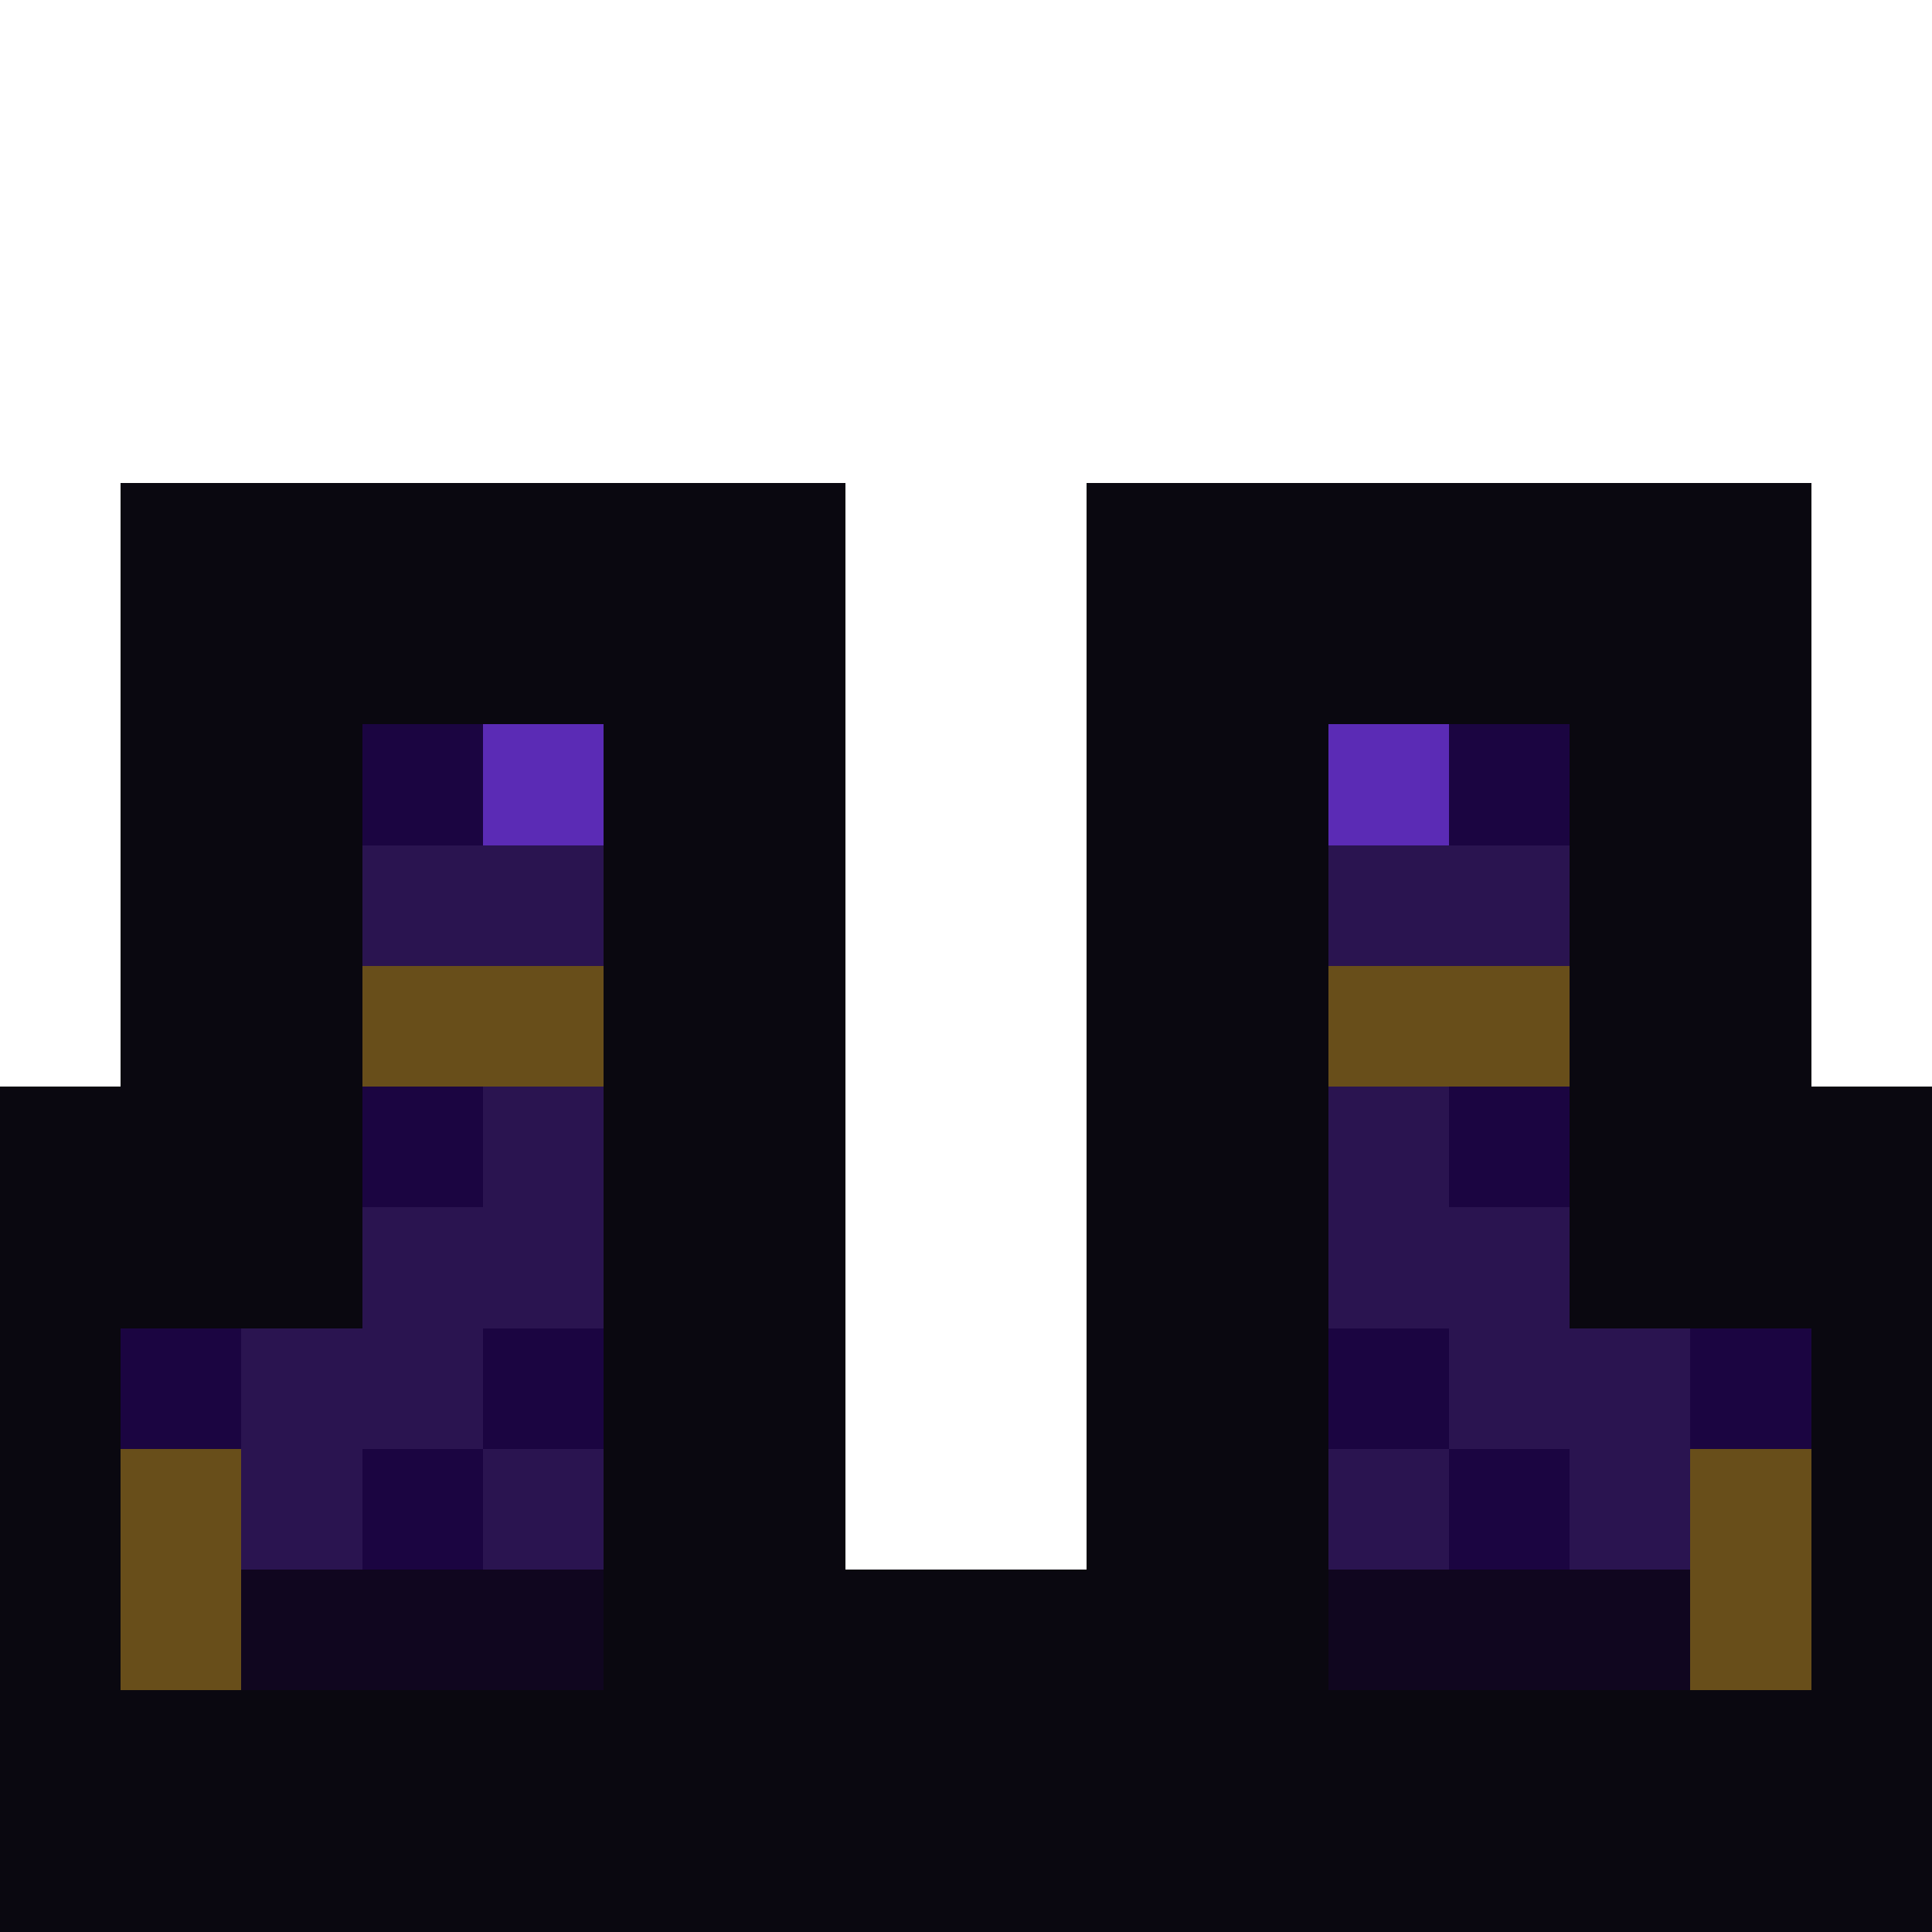
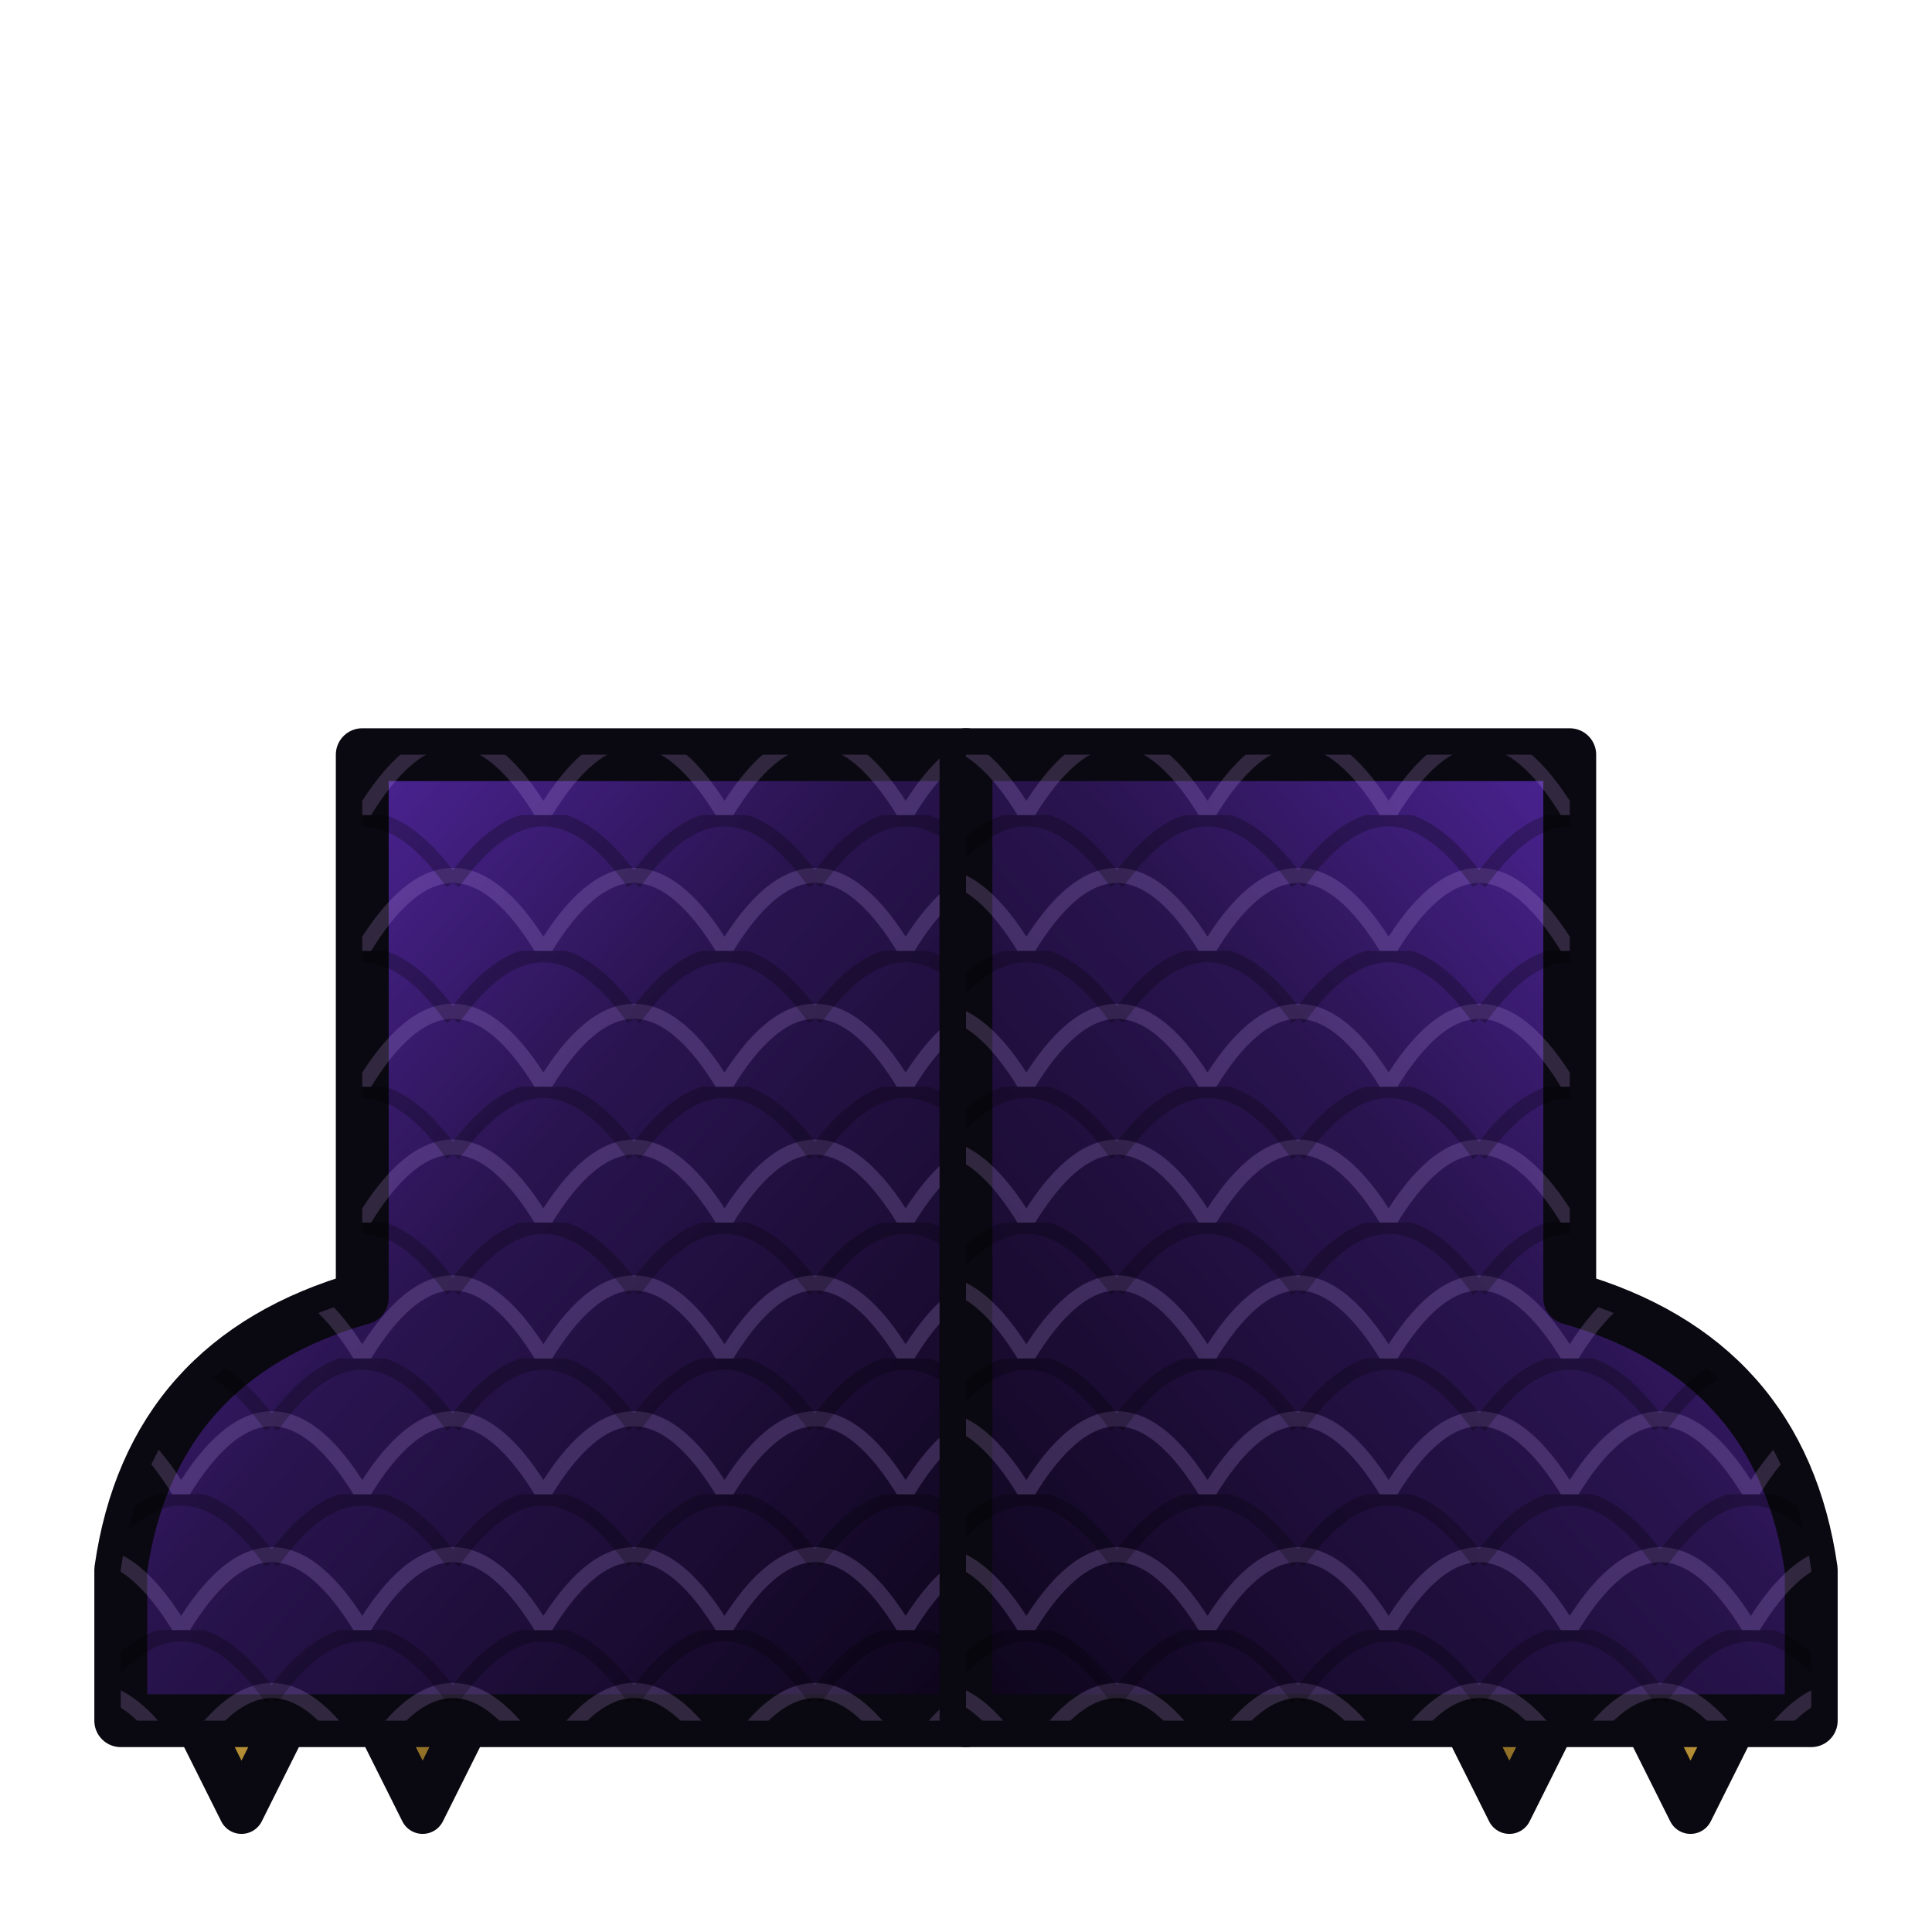
- <svg xmlns="http://www.w3.org/2000/svg" viewBox="0 0 16 16" width="128" height="128" shape-rendering="crispEdges">
-   <rect x="1" y="4" width="6" height="1" fill="#0a0810" />
-   <rect x="9" y="4" width="6" height="1" fill="#0a0810" />
-   <rect x="1" y="5" width="6" height="1" fill="#0a0810" />
-   <rect x="9" y="5" width="6" height="1" fill="#0a0810" />
-   <rect x="1" y="6" width="2" height="1" fill="#0a0810" />
-   <rect x="3" y="6" width="1" height="1" fill="#1b0541" />
-   <rect x="4" y="6" width="1" height="1" fill="#5b2bb5" />
-   <rect x="5" y="6" width="2" height="1" fill="#0a0810" />
-   <rect x="9" y="6" width="2" height="1" fill="#0a0810" />
-   <rect x="11" y="6" width="1" height="1" fill="#5b2bb5" />
-   <rect x="12" y="6" width="1" height="1" fill="#1b0541" />
-   <rect x="13" y="6" width="2" height="1" fill="#0a0810" />
-   <rect x="1" y="7" width="2" height="1" fill="#0a0810" />
-   <rect x="3" y="7" width="2" height="1" fill="#2a1450" />
-   <rect x="5" y="7" width="2" height="1" fill="#0a0810" />
-   <rect x="9" y="7" width="2" height="1" fill="#0a0810" />
-   <rect x="11" y="7" width="2" height="1" fill="#2a1450" />
-   <rect x="13" y="7" width="2" height="1" fill="#0a0810" />
-   <rect x="1" y="8" width="2" height="1" fill="#0a0810" />
-   <rect x="3" y="8" width="2" height="1" fill="#684e1a" />
-   <rect x="5" y="8" width="2" height="1" fill="#0a0810" />
-   <rect x="9" y="8" width="2" height="1" fill="#0a0810" />
-   <rect x="11" y="8" width="2" height="1" fill="#684e1a" />
-   <rect x="13" y="8" width="2" height="1" fill="#0a0810" />
-   <rect x="0" y="9" width="3" height="1" fill="#0a0810" />
-   <rect x="3" y="9" width="1" height="1" fill="#1b0541" />
-   <rect x="4" y="9" width="1" height="1" fill="#2a1450" />
-   <rect x="5" y="9" width="2" height="1" fill="#0a0810" />
-   <rect x="9" y="9" width="2" height="1" fill="#0a0810" />
-   <rect x="11" y="9" width="1" height="1" fill="#2a1450" />
-   <rect x="12" y="9" width="1" height="1" fill="#1b0541" />
-   <rect x="13" y="9" width="3" height="1" fill="#0a0810" />
-   <rect x="0" y="10" width="3" height="1" fill="#0a0810" />
-   <rect x="3" y="10" width="2" height="1" fill="#2a1450" />
-   <rect x="5" y="10" width="2" height="1" fill="#0a0810" />
-   <rect x="9" y="10" width="2" height="1" fill="#0a0810" />
-   <rect x="11" y="10" width="2" height="1" fill="#2a1450" />
-   <rect x="13" y="10" width="3" height="1" fill="#0a0810" />
-   <rect x="0" y="11" width="1" height="1" fill="#0a0810" />
-   <rect x="1" y="11" width="1" height="1" fill="#1b0541" />
-   <rect x="2" y="11" width="2" height="1" fill="#2a1450" />
-   <rect x="4" y="11" width="1" height="1" fill="#1b0541" />
-   <rect x="5" y="11" width="2" height="1" fill="#0a0810" />
-   <rect x="9" y="11" width="2" height="1" fill="#0a0810" />
-   <rect x="11" y="11" width="1" height="1" fill="#1b0541" />
-   <rect x="12" y="11" width="2" height="1" fill="#2a1450" />
-   <rect x="14" y="11" width="1" height="1" fill="#1b0541" />
-   <rect x="15" y="11" width="1" height="1" fill="#0a0810" />
-   <rect x="0" y="12" width="1" height="1" fill="#0a0810" />
-   <rect x="1" y="12" width="1" height="1" fill="#684e1a" />
-   <rect x="2" y="12" width="1" height="1" fill="#2a1450" />
-   <rect x="3" y="12" width="1" height="1" fill="#1b0541" />
-   <rect x="4" y="12" width="1" height="1" fill="#2a1450" />
-   <rect x="5" y="12" width="2" height="1" fill="#0a0810" />
-   <rect x="9" y="12" width="2" height="1" fill="#0a0810" />
-   <rect x="11" y="12" width="1" height="1" fill="#2a1450" />
-   <rect x="12" y="12" width="1" height="1" fill="#1b0541" />
-   <rect x="13" y="12" width="1" height="1" fill="#2a1450" />
-   <rect x="14" y="12" width="1" height="1" fill="#684e1a" />
-   <rect x="15" y="12" width="1" height="1" fill="#0a0810" />
-   <rect x="0" y="13" width="1" height="1" fill="#0a0810" />
-   <rect x="1" y="13" width="1" height="1" fill="#684e1a" />
-   <rect x="2" y="13" width="3" height="1" fill="#10061f" />
-   <rect x="5" y="13" width="6" height="1" fill="#0a0810" />
-   <rect x="11" y="13" width="3" height="1" fill="#10061f" />
-   <rect x="14" y="13" width="1" height="1" fill="#684e1a" />
-   <rect x="15" y="13" width="1" height="1" fill="#0a0810" />
-   <rect x="0" y="14" width="16" height="1" fill="#0a0810" />
-   <rect x="0" y="15" width="16" height="1" fill="#0a0810" />
+ <svg xmlns="http://www.w3.org/2000/svg" xmlns:xlink="http://www.w3.org/1999/xlink" viewBox="0 0 128 128" width="128" height="128">
+   <defs>
+     <linearGradient id="g" x1="0" y1="0" x2="1" y2="1">
+       <stop offset="0" stop-color="#5b2bb5" />
+       <stop offset=".45" stop-color="#2a1450" />
+       <stop offset="1" stop-color="#0d051a" />
+     </linearGradient>
+     <linearGradient id="gold" x1="0" y1="0" x2="1" y2="1">
+       <stop offset="0" stop-color="#d6b860" />
+       <stop offset=".5" stop-color="#b08a30" />
+       <stop offset="1" stop-color="#684e1a" />
+     </linearGradient>
+     <radialGradient id="gem" cx=".4" cy=".35" r=".7">
+       <stop offset="0" stop-color="#d8fbff" />
+       <stop offset=".5" stop-color="#50dcf0" />
+       <stop offset="1" stop-color="#0b4658" />
+     </radialGradient>
+     <pattern id="sc" width="12" height="9" patternUnits="userSpaceOnUse">
+       <path d="M0 9 Q6 -1 12 9" fill="none" stroke="#b99be8" stroke-width="1" opacity=".22" />
+       <path d="M-6 4.5 Q0 -4 6 4.5 M6 4.5 Q12 -4 18 4.5" fill="none" stroke="#000" stroke-width="1" opacity=".25" />
+     </pattern>
+     <filter id="bl">
+       <feGaussianBlur stdDeviation="3" />
+     </filter>
+     <path id="s" d="M64 50 L24 50 L24 86 Q10 90 8 104 L8 114 L64 114 Z" />
+     <path id="h" d="M10 108 L16 120 L22 108 L28 120 L34 108 Z" />
+   </defs>
+   <use xlink:href="#h" fill="url(#gold)" stroke="#0a0810" stroke-width="3" stroke-linejoin="round" />
+   <use xlink:href="#s" fill="url(#g)" stroke="#0a0810" stroke-width="3.5" stroke-linejoin="round" />
+   <use xlink:href="#s" fill="url(#sc)" />
+   <g transform="translate(128 0) scale(-1 1)">
+     <use xlink:href="#h" fill="url(#gold)" stroke="#0a0810" stroke-width="3" stroke-linejoin="round" />
+     <use xlink:href="#s" fill="url(#g)" stroke="#0a0810" stroke-width="3.5" stroke-linejoin="round" />
+     <use xlink:href="#s" fill="url(#sc)" />
+   </g>
</svg>
